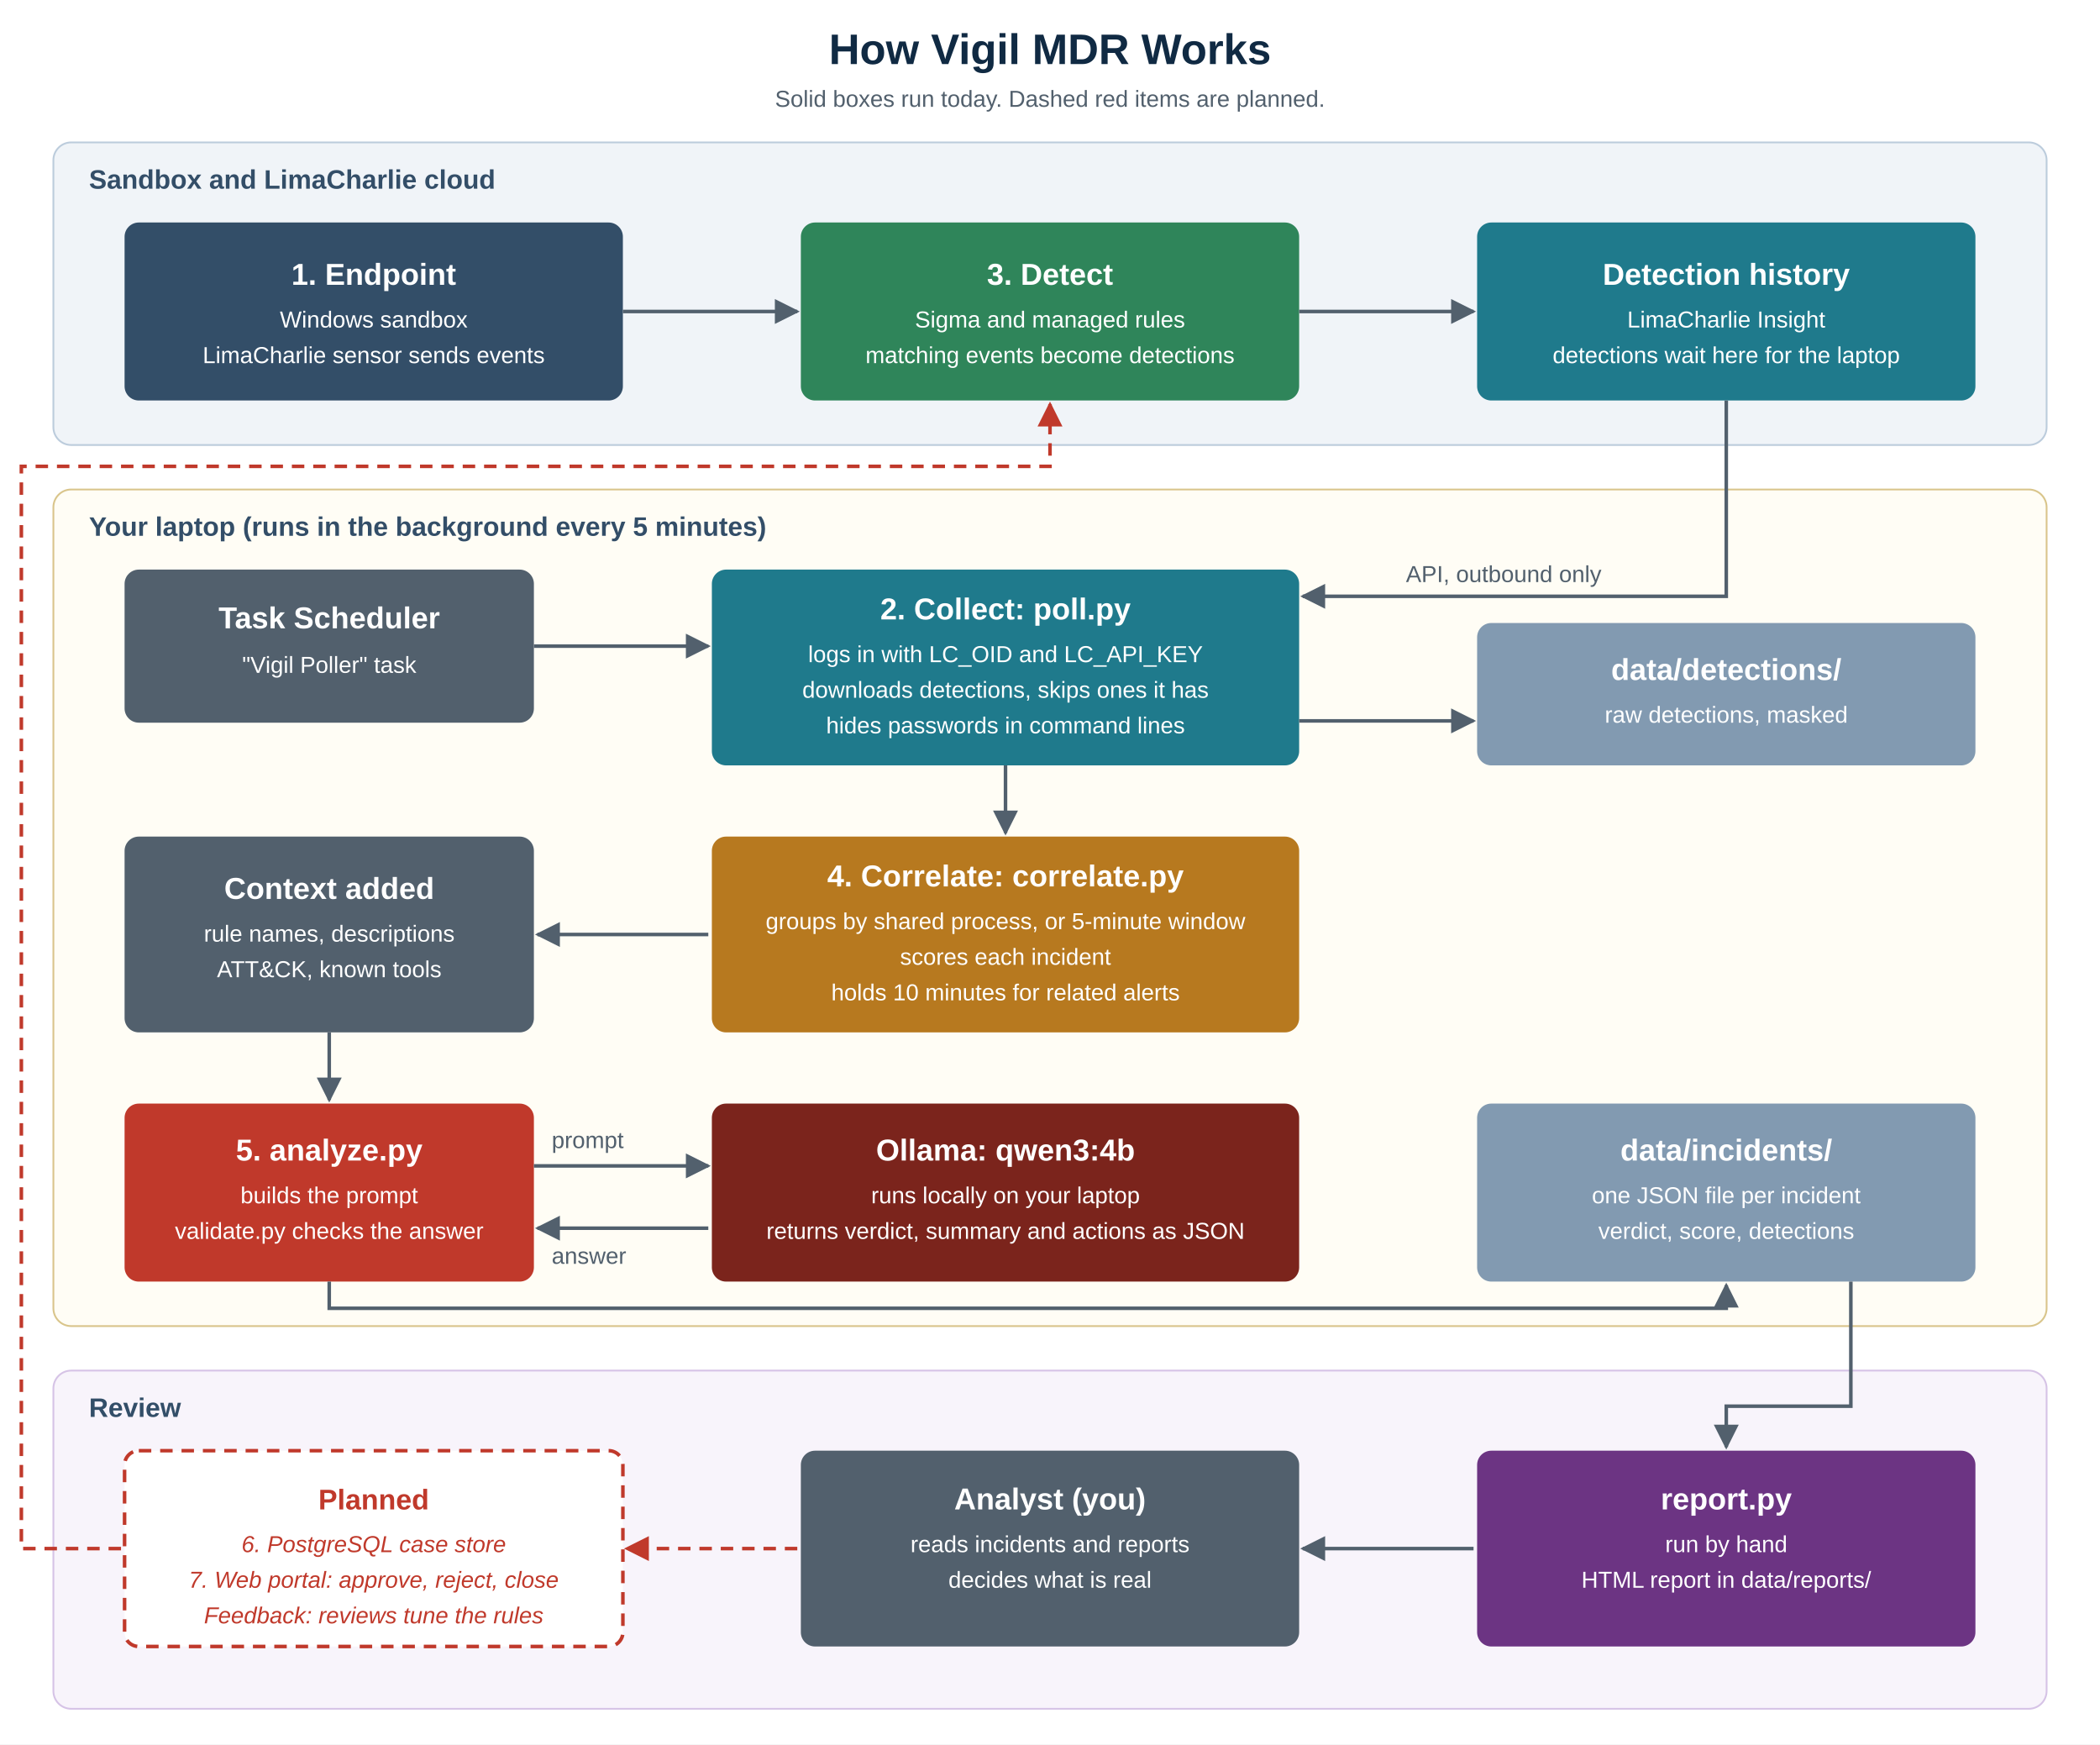
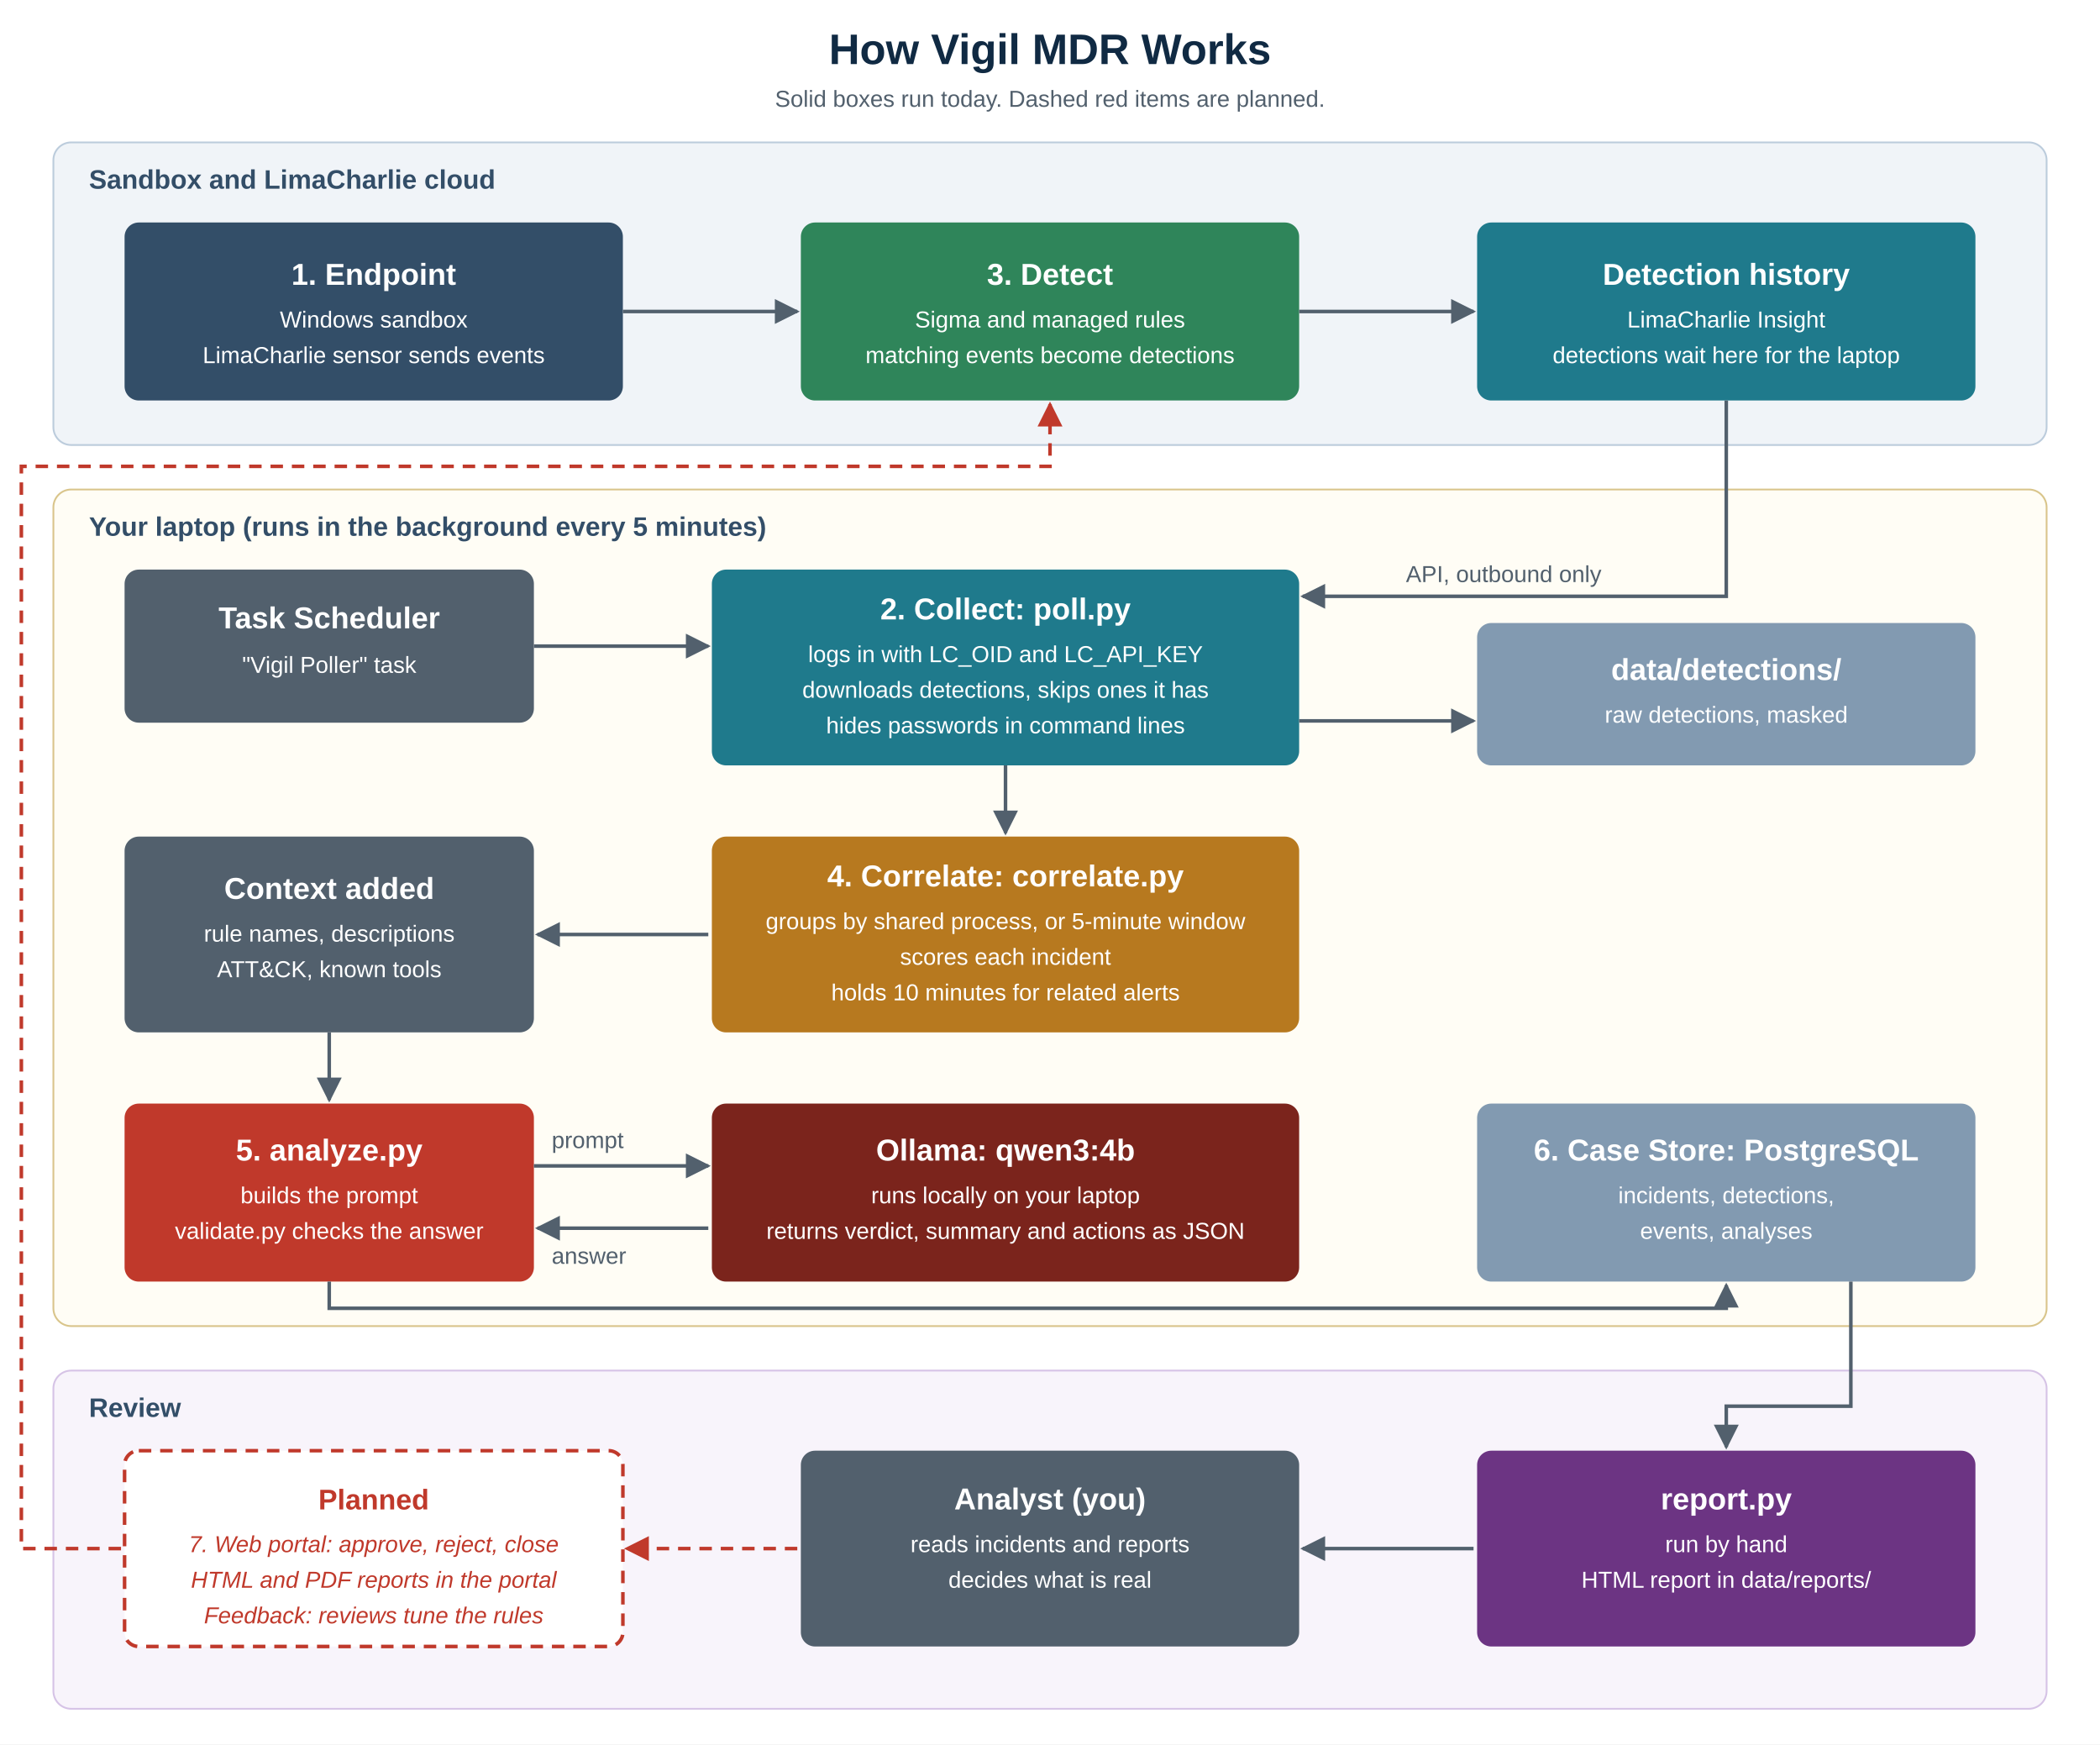
<svg xmlns="http://www.w3.org/2000/svg" viewBox="0 0 1180 980" width="1180" height="980" font-family="Arial, sans-serif">
  <defs>
    <marker id="arrow" viewBox="0 0 10 10" refX="9" refY="5" markerWidth="7" markerHeight="7" orient="auto-start-reverse">
      <path d="M0 0L10 5L0 10z" fill="#52606d" />
    </marker>
    <marker id="plan" viewBox="0 0 10 10" refX="9" refY="5" markerWidth="7" markerHeight="7" orient="auto-start-reverse">
      <path d="M0 0L10 5L0 10z" fill="#c0392b" />
    </marker>
    <style>
      .t{font-size:17px;font-weight:bold;fill:#fff;text-anchor:middle}
      .s{font-size:13px;fill:#fff;text-anchor:middle}
      .zone{font-size:15px;font-weight:bold;fill:#334e68}
      .note{font-size:13px;fill:#52606d}
      .line{stroke:#52606d;stroke-width:2;fill:none;marker-end:url(#arrow)}
      .planned{stroke:#c0392b;stroke-width:2;stroke-dasharray:7 5;fill:none;marker-end:url(#plan)}
      .ptext{font-size:13px;font-style:italic;fill:#c0392b}
    </style>
  </defs>
  <rect width="1180" height="980" fill="#ffffff" />
  <text x="590" y="36" font-size="24" font-weight="bold" fill="#102a43" text-anchor="middle">How Vigil MDR Works</text>
  <text x="590" y="60" class="note" text-anchor="middle">Solid boxes run today. Dashed red items are planned.</text>
  <rect x="30" y="80" width="1120" height="170" rx="10" fill="#f0f4f8" stroke="#bcccdc" />
  <text x="50" y="106" class="zone">Sandbox and LimaCharlie cloud</text>
  <rect x="70" y="125" width="280" height="100" rx="8" fill="#334e68" />
  <text x="210" y="160" class="t">1. Endpoint</text>
  <text x="210" y="184" class="s">Windows sandbox</text>
  <text x="210" y="204" class="s">LimaCharlie sensor sends events</text>
  <rect x="450" y="125" width="280" height="100" rx="8" fill="#2f855a" />
  <text x="590" y="160" class="t">3. Detect</text>
  <text x="590" y="184" class="s">Sigma and managed rules</text>
  <text x="590" y="204" class="s">matching events become detections</text>
  <rect x="830" y="125" width="280" height="100" rx="8" fill="#1f7a8c" />
  <text x="970" y="160" class="t">Detection history</text>
  <text x="970" y="184" class="s">LimaCharlie Insight</text>
  <text x="970" y="204" class="s">detections wait here for the laptop</text>
  <path class="line" d="M350 175H448" />
  <path class="line" d="M730 175H828" />
  <rect x="30" y="275" width="1120" height="470" rx="10" fill="#fffdf5" stroke="#d9c58b" />
  <text x="50" y="301" class="zone">Your laptop (runs in the background every 5 minutes)</text>
  <rect x="70" y="320" width="230" height="86" rx="8" fill="#52606d" />
  <text x="185" y="353" class="t">Task Scheduler</text>
  <text x="185" y="378" class="s">"Vigil Poller" task</text>
  <rect x="400" y="320" width="330" height="110" rx="8" fill="#1f7a8c" />
  <text x="565" y="348" class="t">2. Collect: poll.py</text>
  <text x="565" y="372" class="s">logs in with LC_OID and LC_API_KEY</text>
  <text x="565" y="392" class="s">downloads detections, skips ones it has</text>
  <text x="565" y="412" class="s">hides passwords in command lines</text>
  <path class="line" d="M300 363H398" />
  <path class="line" d="M970 225V335H732" />
  <text x="790" y="327" class="note">API, outbound only</text>
  <rect x="830" y="350" width="280" height="80" rx="8" fill="#829ab1" />
  <text x="970" y="382" class="t">data/detections/</text>
  <text x="970" y="406" class="s">raw detections, masked</text>
  <path class="line" d="M730 405H828" />
  <rect x="400" y="470" width="330" height="110" rx="8" fill="#b7791f" />
  <text x="565" y="498" class="t">4. Correlate: correlate.py</text>
  <text x="565" y="522" class="s">groups by shared process, or 5-minute window</text>
  <text x="565" y="542" class="s">scores each incident</text>
  <text x="565" y="562" class="s">holds 10 minutes for related alerts</text>
  <path class="line" d="M565 430V468" />
  <rect x="70" y="470" width="230" height="110" rx="8" fill="#52606d" />
  <text x="185" y="505" class="t">Context added</text>
  <text x="185" y="529" class="s">rule names, descriptions</text>
  <text x="185" y="549" class="s">ATT&amp;CK, known tools</text>
  <path class="line" d="M398 525H302" />
  <rect x="70" y="620" width="230" height="100" rx="8" fill="#c0392b" />
  <text x="185" y="652" class="t">5. analyze.py</text>
  <text x="185" y="676" class="s">builds the prompt</text>
  <text x="185" y="696" class="s">validate.py checks the answer</text>
  <path class="line" d="M185 580V618" />
  <rect x="400" y="620" width="330" height="100" rx="8" fill="#7b241c" />
  <text x="565" y="652" class="t">Ollama: qwen3:4b</text>
  <text x="565" y="676" class="s">runs locally on your laptop</text>
  <text x="565" y="696" class="s">returns verdict, summary and actions as JSON</text>
  <path class="line" d="M300 655H398" />
  <path class="line" d="M398 690H302" />
  <text x="310" y="645" class="note">prompt</text>
  <text x="310" y="710" class="note">answer</text>
  <rect x="830" y="620" width="280" height="100" rx="8" fill="#829ab1" />
-   <text x="970" y="652" class="t">data/incidents/</text>
-   <text x="970" y="676" class="s">one JSON file per incident</text>
-   <text x="970" y="696" class="s">verdict, score, detections</text>
+   <text x="970" y="652" class="t">6. Case Store: PostgreSQL</text>
+   <text x="970" y="676" class="s">incidents, detections,</text>
+   <text x="970" y="696" class="s">events, analyses</text>
  <path class="line" d="M185 720V735H970V722" />
  <rect x="30" y="770" width="1120" height="190" rx="10" fill="#f8f4fb" stroke="#d6c3e6" />
  <text x="50" y="796" class="zone">Review</text>
  <rect x="830" y="815" width="280" height="110" rx="8" fill="#6c3483" />
  <text x="970" y="848" class="t">report.py</text>
  <text x="970" y="872" class="s">run by hand</text>
  <text x="970" y="892" class="s">HTML report in data/reports/</text>
  <path class="line" d="M1040 720V790H970V813" />
  <rect x="450" y="815" width="280" height="110" rx="8" fill="#52606d" />
  <text x="590" y="848" class="t">Analyst (you)</text>
  <text x="590" y="872" class="s">reads incidents and reports</text>
  <text x="590" y="892" class="s">decides what is real</text>
  <path class="line" d="M828 870H732" />
  <rect x="70" y="815" width="280" height="110" rx="8" fill="#ffffff" stroke="#c0392b" stroke-width="2" stroke-dasharray="7 5" />
  <text x="210" y="848" font-size="16" font-weight="bold" fill="#c0392b" text-anchor="middle">Planned</text>
-   <text x="210" y="872" class="ptext" text-anchor="middle">6. PostgreSQL case store</text>
-   <text x="210" y="892" class="ptext" text-anchor="middle">7. Web portal: approve, reject, close</text>
+   <text x="210" y="872" class="ptext" text-anchor="middle">7. Web portal: approve, reject, close</text>
+   <text x="210" y="892" class="ptext" text-anchor="middle">HTML and PDF reports in the portal</text>
  <path class="planned" d="M448 870H352" />
  <text x="210" y="912" class="ptext" text-anchor="middle">Feedback: reviews tune the rules</text>
  <path class="planned" d="M68 870H12V262H590V227" />
</svg>
